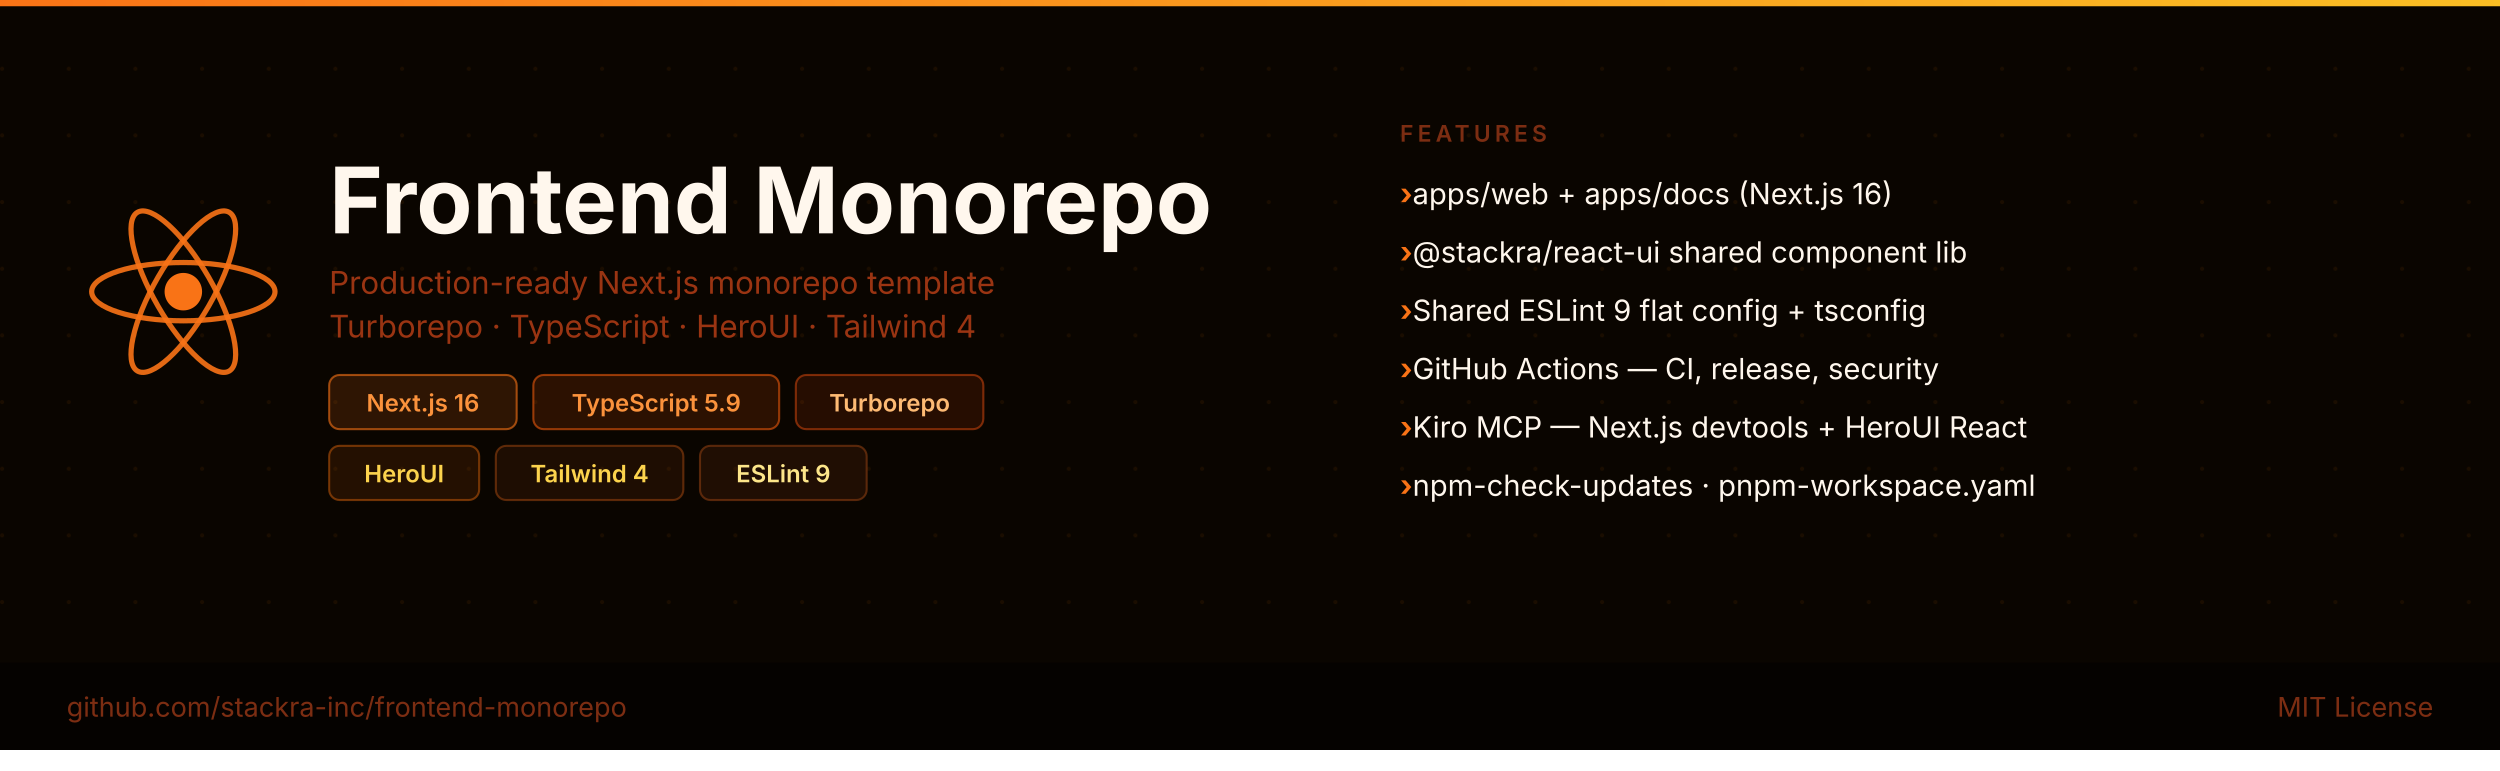
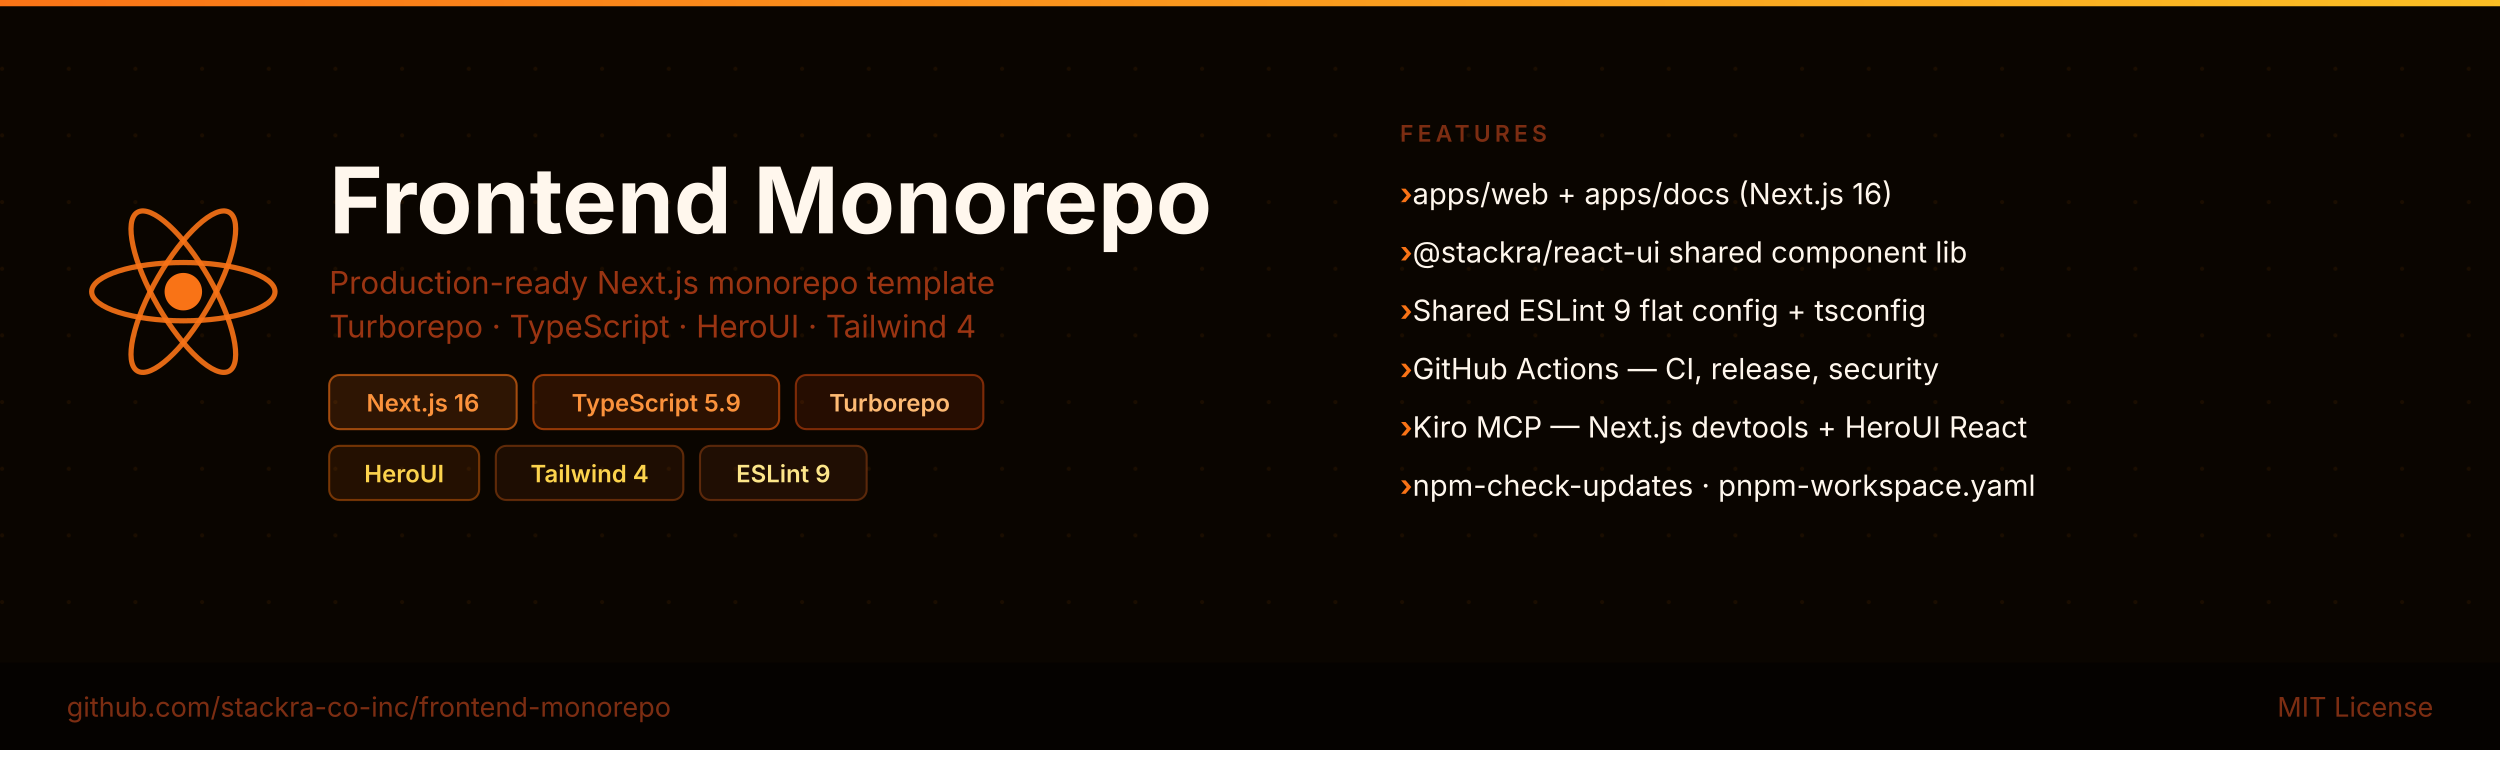
<svg xmlns="http://www.w3.org/2000/svg" width="100%" viewBox="0 0 1200 370">
  <defs>
    <pattern id="dots2" x="0" y="0" width="32" height="32" patternUnits="userSpaceOnUse">
      <circle cx="1" cy="1" r="1" fill="#1a0d00" />
    </pattern>
    <linearGradient id="divider2" x1="0" y1="0" x2="0" y2="1">
      <stop offset="0%" stop-color="#ea580c" stop-opacity="0" />
      <stop offset="40%" stop-color="#ea580c" stop-opacity="0.4" />
      <stop offset="60%" stop-color="#ea580c" stop-opacity="0.4" />
      <stop offset="100%" stop-color="#ea580c" stop-opacity="0" />
    </linearGradient>
    <linearGradient id="accent2" x1="0" y1="0" x2="1" y2="0">
      <stop offset="0%" stop-color="#f97316" />
      <stop offset="100%" stop-color="#fbbf24" />
    </linearGradient>
  </defs>
  <rect width="1200" height="360" fill="#0a0500" style="fill:rgb(10, 5, 0);stroke:none;color:rgb(255, 255, 255);stroke-width:1px;stroke-linecap:butt;stroke-linejoin:miter;opacity:1;font-family:&quot;Anthropic Sans&quot;, -apple-system, &quot;system-ui&quot;, &quot;Segoe UI&quot;, sans-serif;font-size:16px;font-weight:400;text-anchor:start;dominant-baseline:auto" />
  <rect width="1200" height="360" fill="url(#dots2)" style="stroke:none;color:rgb(255, 255, 255);stroke-width:1px;stroke-linecap:butt;stroke-linejoin:miter;opacity:1;font-family:&quot;Anthropic Sans&quot;, -apple-system, &quot;system-ui&quot;, &quot;Segoe UI&quot;, sans-serif;font-size:16px;font-weight:400;text-anchor:start;dominant-baseline:auto" />
  <rect width="1200" height="3" fill="url(#accent2)" style="stroke:none;color:rgb(255, 255, 255);stroke-width:1px;stroke-linecap:butt;stroke-linejoin:miter;opacity:1;font-family:&quot;Anthropic Sans&quot;, -apple-system, &quot;system-ui&quot;, &quot;Segoe UI&quot;, sans-serif;font-size:16px;font-weight:400;text-anchor:start;dominant-baseline:auto" />
  <g transform="translate(88,140)" style="fill:rgb(0, 0, 0);stroke:none;color:rgb(255, 255, 255);stroke-width:1px;stroke-linecap:butt;stroke-linejoin:miter;opacity:1;font-family:&quot;Anthropic Sans&quot;, -apple-system, &quot;system-ui&quot;, &quot;Segoe UI&quot;, sans-serif;font-size:16px;font-weight:400;text-anchor:start;dominant-baseline:auto">
    <circle cx="0" cy="0" r="9" fill="#f97316" style="fill:rgb(249, 115, 22);stroke:none;color:rgb(255, 255, 255);stroke-width:1px;stroke-linecap:butt;stroke-linejoin:miter;opacity:1;font-family:&quot;Anthropic Sans&quot;, -apple-system, &quot;system-ui&quot;, &quot;Segoe UI&quot;, sans-serif;font-size:16px;font-weight:400;text-anchor:start;dominant-baseline:auto" />
    <ellipse cx="0" cy="0" rx="44" ry="14" fill="none" stroke="#f97316" stroke-width="2.5" opacity="0.9" style="fill:none;stroke:rgb(249, 115, 22);color:rgb(255, 255, 255);stroke-width:2.5px;stroke-linecap:butt;stroke-linejoin:miter;opacity:0.9;font-family:&quot;Anthropic Sans&quot;, -apple-system, &quot;system-ui&quot;, &quot;Segoe UI&quot;, sans-serif;font-size:16px;font-weight:400;text-anchor:start;dominant-baseline:auto" />
    <ellipse cx="0" cy="0" rx="44" ry="14" fill="none" stroke="#f97316" stroke-width="2.5" opacity="0.9" transform="rotate(60)" style="fill:none;stroke:rgb(249, 115, 22);color:rgb(255, 255, 255);stroke-width:2.5px;stroke-linecap:butt;stroke-linejoin:miter;opacity:0.9;font-family:&quot;Anthropic Sans&quot;, -apple-system, &quot;system-ui&quot;, &quot;Segoe UI&quot;, sans-serif;font-size:16px;font-weight:400;text-anchor:start;dominant-baseline:auto" />
    <ellipse cx="0" cy="0" rx="44" ry="14" fill="none" stroke="#f97316" stroke-width="2.5" opacity="0.9" transform="rotate(120)" style="fill:none;stroke:rgb(249, 115, 22);color:rgb(255, 255, 255);stroke-width:2.5px;stroke-linecap:butt;stroke-linejoin:miter;opacity:0.9;font-family:&quot;Anthropic Sans&quot;, -apple-system, &quot;system-ui&quot;, &quot;Segoe UI&quot;, sans-serif;font-size:16px;font-weight:400;text-anchor:start;dominant-baseline:auto" />
  </g>
  <text x="158" y="112" font-family="system-ui,-apple-system,sans-serif" font-size="44" font-weight="700" fill="#fff7ed" style="fill:rgb(255, 247, 237);stroke:none;color:rgb(255, 255, 255);stroke-width:1px;stroke-linecap:butt;stroke-linejoin:miter;opacity:1;font-family:system-ui, -apple-system, sans-serif;font-size:44px;font-weight:700;text-anchor:start;dominant-baseline:auto">Frontend
    Monorepo</text>
  <text x="158" y="141" font-family="system-ui,-apple-system,sans-serif" font-size="15" fill="#9a3412" style="fill:rgb(154, 52, 18);stroke:none;color:rgb(255, 255, 255);stroke-width:1px;stroke-linecap:butt;stroke-linejoin:miter;opacity:1;font-family:system-ui, -apple-system, sans-serif;font-size:15px;font-weight:400;text-anchor:start;dominant-baseline:auto">Production-ready
    Next.js monorepo template</text>
  <text x="158" y="162" font-family="system-ui,-apple-system,sans-serif" font-size="15" fill="#9a3412" style="fill:rgb(154, 52, 18);stroke:none;color:rgb(255, 255, 255);stroke-width:1px;stroke-linecap:butt;stroke-linejoin:miter;opacity:1;font-family:system-ui, -apple-system, sans-serif;font-size:15px;font-weight:400;text-anchor:start;dominant-baseline:auto">Turborepo
    · TypeScript · HeroUI · Tailwind 4</text>
  <g transform="translate(158, 180)" style="fill:rgb(0, 0, 0);stroke:none;color:rgb(255, 255, 255);stroke-width:1px;stroke-linecap:butt;stroke-linejoin:miter;opacity:1;font-family:&quot;Anthropic Sans&quot;, -apple-system, &quot;system-ui&quot;, &quot;Segoe UI&quot;, sans-serif;font-size:16px;font-weight:400;text-anchor:start;dominant-baseline:auto">
    <rect x="0" y="0" width="90" height="26" rx="5" fill="#f97316" fill-opacity="0.15" stroke="#f97316" stroke-opacity="0.6" stroke-width="1" style="fill:rgb(249, 115, 22);stroke:rgb(249, 115, 22);color:rgb(255, 255, 255);stroke-width:1px;stroke-linecap:butt;stroke-linejoin:miter;opacity:1;font-family:&quot;Anthropic Sans&quot;, -apple-system, &quot;system-ui&quot;, &quot;Segoe UI&quot;, sans-serif;font-size:16px;font-weight:400;text-anchor:start;dominant-baseline:auto" />
    <text x="45" y="17.5" text-anchor="middle" font-family="system-ui,-apple-system,sans-serif" font-size="11.5" font-weight="600" fill="#fb923c" style="fill:rgb(251, 146, 60);stroke:none;color:rgb(255, 255, 255);stroke-width:1px;stroke-linecap:butt;stroke-linejoin:miter;opacity:1;font-family:system-ui, -apple-system, sans-serif;font-size:11.5px;font-weight:600;text-anchor:middle;dominant-baseline:auto">Next.js
      16</text>
    <rect x="98" y="0" width="118" height="26" rx="5" fill="#ea580c" fill-opacity="0.15" stroke="#ea580c" stroke-opacity="0.6" stroke-width="1" style="fill:rgb(234, 88, 12);stroke:rgb(234, 88, 12);color:rgb(255, 255, 255);stroke-width:1px;stroke-linecap:butt;stroke-linejoin:miter;opacity:1;font-family:&quot;Anthropic Sans&quot;, -apple-system, &quot;system-ui&quot;, &quot;Segoe UI&quot;, sans-serif;font-size:16px;font-weight:400;text-anchor:start;dominant-baseline:auto" />
    <text x="157" y="17.5" text-anchor="middle" font-family="system-ui,-apple-system,sans-serif" font-size="11.5" font-weight="600" fill="#fb923c" style="fill:rgb(251, 146, 60);stroke:none;color:rgb(255, 255, 255);stroke-width:1px;stroke-linecap:butt;stroke-linejoin:miter;opacity:1;font-family:system-ui, -apple-system, sans-serif;font-size:11.5px;font-weight:600;text-anchor:middle;dominant-baseline:auto">TypeScript
      5.9</text>
    <rect x="224" y="0" width="90" height="26" rx="5" fill="#c2410c" fill-opacity="0.15" stroke="#c2410c" stroke-opacity="0.6" stroke-width="1" style="fill:rgb(194, 65, 12);stroke:rgb(194, 65, 12);color:rgb(255, 255, 255);stroke-width:1px;stroke-linecap:butt;stroke-linejoin:miter;opacity:1;font-family:&quot;Anthropic Sans&quot;, -apple-system, &quot;system-ui&quot;, &quot;Segoe UI&quot;, sans-serif;font-size:16px;font-weight:400;text-anchor:start;dominant-baseline:auto" />
    <text x="269" y="17.5" text-anchor="middle" font-family="system-ui,-apple-system,sans-serif" font-size="11.5" font-weight="600" fill="#fdba74" style="fill:rgb(253, 186, 116);stroke:none;color:rgb(255, 255, 255);stroke-width:1px;stroke-linecap:butt;stroke-linejoin:miter;opacity:1;font-family:system-ui, -apple-system, sans-serif;font-size:11.5px;font-weight:600;text-anchor:middle;dominant-baseline:auto">Turborepo</text>
  </g>
  <g transform="translate(158, 214)" style="fill:rgb(0, 0, 0);stroke:none;color:rgb(255, 255, 255);stroke-width:1px;stroke-linecap:butt;stroke-linejoin:miter;opacity:1;font-family:&quot;Anthropic Sans&quot;, -apple-system, &quot;system-ui&quot;, &quot;Segoe UI&quot;, sans-serif;font-size:16px;font-weight:400;text-anchor:start;dominant-baseline:auto">
    <rect x="0" y="0" width="72" height="26" rx="5" fill="#b45309" fill-opacity="0.15" stroke="#b45309" stroke-opacity="0.6" stroke-width="1" style="fill:rgb(180, 83, 9);stroke:rgb(180, 83, 9);color:rgb(255, 255, 255);stroke-width:1px;stroke-linecap:butt;stroke-linejoin:miter;opacity:1;font-family:&quot;Anthropic Sans&quot;, -apple-system, &quot;system-ui&quot;, &quot;Segoe UI&quot;, sans-serif;font-size:16px;font-weight:400;text-anchor:start;dominant-baseline:auto" />
    <text x="36" y="17.5" text-anchor="middle" font-family="system-ui,-apple-system,sans-serif" font-size="11.5" font-weight="600" fill="#fcd34d" style="fill:rgb(252, 211, 77);stroke:none;color:rgb(255, 255, 255);stroke-width:1px;stroke-linecap:butt;stroke-linejoin:miter;opacity:1;font-family:system-ui, -apple-system, sans-serif;font-size:11.5px;font-weight:600;text-anchor:middle;dominant-baseline:auto">HeroUI</text>
    <rect x="80" y="0" width="90" height="26" rx="5" fill="#92400e" fill-opacity="0.15" stroke="#92400e" stroke-opacity="0.6" stroke-width="1" style="fill:rgb(146, 64, 14);stroke:rgb(146, 64, 14);color:rgb(255, 255, 255);stroke-width:1px;stroke-linecap:butt;stroke-linejoin:miter;opacity:1;font-family:&quot;Anthropic Sans&quot;, -apple-system, &quot;system-ui&quot;, &quot;Segoe UI&quot;, sans-serif;font-size:16px;font-weight:400;text-anchor:start;dominant-baseline:auto" />
    <text x="125" y="17.5" text-anchor="middle" font-family="system-ui,-apple-system,sans-serif" font-size="11.5" font-weight="600" fill="#fcd34d" style="fill:rgb(252, 211, 77);stroke:none;color:rgb(255, 255, 255);stroke-width:1px;stroke-linecap:butt;stroke-linejoin:miter;opacity:1;font-family:system-ui, -apple-system, sans-serif;font-size:11.5px;font-weight:600;text-anchor:middle;dominant-baseline:auto">Tailwind
      4</text>
    <rect x="178" y="0" width="80" height="26" rx="5" fill="#78350f" fill-opacity="0.2" stroke="#78350f" stroke-opacity="0.7" stroke-width="1" style="fill:rgb(120, 53, 15);stroke:rgb(120, 53, 15);color:rgb(255, 255, 255);stroke-width:1px;stroke-linecap:butt;stroke-linejoin:miter;opacity:1;font-family:&quot;Anthropic Sans&quot;, -apple-system, &quot;system-ui&quot;, &quot;Segoe UI&quot;, sans-serif;font-size:16px;font-weight:400;text-anchor:start;dominant-baseline:auto" />
    <text x="218" y="17.5" text-anchor="middle" font-family="system-ui,-apple-system,sans-serif" font-size="11.5" font-weight="600" fill="#fde68a" style="fill:rgb(253, 230, 138);stroke:none;color:rgb(255, 255, 255);stroke-width:1px;stroke-linecap:butt;stroke-linejoin:miter;opacity:1;font-family:system-ui, -apple-system, sans-serif;font-size:11.5px;font-weight:600;text-anchor:middle;dominant-baseline:auto">ESLint
      9</text>
  </g>
  <line x1="640" y1="20" x2="640" y2="320" stroke="url(#divider2)" stroke-width="1" style="fill:rgb(0, 0, 0);color:rgb(255, 255, 255);stroke-width:1px;stroke-linecap:butt;stroke-linejoin:miter;opacity:1;font-family:&quot;Anthropic Sans&quot;, -apple-system, &quot;system-ui&quot;, &quot;Segoe UI&quot;, sans-serif;font-size:16px;font-weight:400;text-anchor:start;dominant-baseline:auto" />
  <text x="672" y="68" font-family="system-ui,-apple-system,sans-serif" font-size="11" font-weight="600" fill="#7c2d12" letter-spacing="2" style="fill:rgb(124, 45, 18);stroke:none;color:rgb(255, 255, 255);stroke-width:1px;stroke-linecap:butt;stroke-linejoin:miter;opacity:1;font-family:system-ui, -apple-system, sans-serif;font-size:11px;font-weight:600;text-anchor:start;dominant-baseline:auto">FEATURES</text>
  <g font-family="system-ui,-apple-system,sans-serif" font-size="14" fill="#fff7ed" style="fill:rgb(255, 247, 237);stroke:none;color:rgb(255, 255, 255);stroke-width:1px;stroke-linecap:butt;stroke-linejoin:miter;opacity:1;font-family:system-ui, -apple-system, sans-serif;font-size:14px;font-weight:400;text-anchor:start;dominant-baseline:auto">
    <text x="672" y="98" style="fill:rgb(255, 247, 237);stroke:none;color:rgb(255, 255, 255);stroke-width:1px;stroke-linecap:butt;stroke-linejoin:miter;opacity:1;font-family:system-ui, -apple-system, sans-serif;font-size:14px;font-weight:400;text-anchor:start;dominant-baseline:auto">
      <tspan fill="#f97316" font-weight="700" style="fill:rgb(249, 115, 22);stroke:none;color:rgb(255, 255, 255);stroke-width:1px;stroke-linecap:butt;stroke-linejoin:miter;opacity:1;font-family:system-ui, -apple-system, sans-serif;font-size:14px;font-weight:700;text-anchor:start;dominant-baseline:auto">
        › </tspan>apps/web + apps/docs (Next.js 16)
    </text>
    <text x="672" y="126" style="fill:rgb(255, 247, 237);stroke:none;color:rgb(255, 255, 255);stroke-width:1px;stroke-linecap:butt;stroke-linejoin:miter;opacity:1;font-family:system-ui, -apple-system, sans-serif;font-size:14px;font-weight:400;text-anchor:start;dominant-baseline:auto">
      <tspan fill="#f97316" font-weight="700" style="fill:rgb(249, 115, 22);stroke:none;color:rgb(255, 255, 255);stroke-width:1px;stroke-linecap:butt;stroke-linejoin:miter;opacity:1;font-family:system-ui, -apple-system, sans-serif;font-size:14px;font-weight:700;text-anchor:start;dominant-baseline:auto">
        › </tspan>@stackra/react-ui shared component lib
    </text>
    <text x="672" y="154" style="fill:rgb(255, 247, 237);stroke:none;color:rgb(255, 255, 255);stroke-width:1px;stroke-linecap:butt;stroke-linejoin:miter;opacity:1;font-family:system-ui, -apple-system, sans-serif;font-size:14px;font-weight:400;text-anchor:start;dominant-baseline:auto">
      <tspan fill="#f97316" font-weight="700" style="fill:rgb(249, 115, 22);stroke:none;color:rgb(255, 255, 255);stroke-width:1px;stroke-linecap:butt;stroke-linejoin:miter;opacity:1;font-family:system-ui, -apple-system, sans-serif;font-size:14px;font-weight:700;text-anchor:start;dominant-baseline:auto">
        › </tspan>Shared ESLint 9 flat config + tsconfig
    </text>
    <text x="672" y="182" style="fill:rgb(255, 247, 237);stroke:none;color:rgb(255, 255, 255);stroke-width:1px;stroke-linecap:butt;stroke-linejoin:miter;opacity:1;font-family:system-ui, -apple-system, sans-serif;font-size:14px;font-weight:400;text-anchor:start;dominant-baseline:auto">
      <tspan fill="#f97316" font-weight="700" style="fill:rgb(249, 115, 22);stroke:none;color:rgb(255, 255, 255);stroke-width:1px;stroke-linecap:butt;stroke-linejoin:miter;opacity:1;font-family:system-ui, -apple-system, sans-serif;font-size:14px;font-weight:700;text-anchor:start;dominant-baseline:auto">
        › </tspan>GitHub Actions — CI, release, security
    </text>
    <text x="672" y="210" style="fill:rgb(255, 247, 237);stroke:none;color:rgb(255, 255, 255);stroke-width:1px;stroke-linecap:butt;stroke-linejoin:miter;opacity:1;font-family:system-ui, -apple-system, sans-serif;font-size:14px;font-weight:400;text-anchor:start;dominant-baseline:auto">
      <tspan fill="#f97316" font-weight="700" style="fill:rgb(249, 115, 22);stroke:none;color:rgb(255, 255, 255);stroke-width:1px;stroke-linecap:butt;stroke-linejoin:miter;opacity:1;font-family:system-ui, -apple-system, sans-serif;font-size:14px;font-weight:700;text-anchor:start;dominant-baseline:auto">
        › </tspan>Kiro MCP — Next.js devtools + HeroUI React
    </text>
    <text x="672" y="238" style="fill:rgb(255, 247, 237);stroke:none;color:rgb(255, 255, 255);stroke-width:1px;stroke-linecap:butt;stroke-linejoin:miter;opacity:1;font-family:system-ui, -apple-system, sans-serif;font-size:14px;font-weight:400;text-anchor:start;dominant-baseline:auto">
      <tspan fill="#f97316" font-weight="700" style="fill:rgb(249, 115, 22);stroke:none;color:rgb(255, 255, 255);stroke-width:1px;stroke-linecap:butt;stroke-linejoin:miter;opacity:1;font-family:system-ui, -apple-system, sans-serif;font-size:14px;font-weight:700;text-anchor:start;dominant-baseline:auto">
        › </tspan>npm-check-updates · pnpm-workspace.yaml
    </text>
  </g>
  <rect y="318" width="1200" height="42" fill="#050200" style="fill:rgb(5, 2, 0);stroke:none;color:rgb(255, 255, 255);stroke-width:1px;stroke-linecap:butt;stroke-linejoin:miter;opacity:1;font-family:&quot;Anthropic Sans&quot;, -apple-system, &quot;system-ui&quot;, &quot;Segoe UI&quot;, sans-serif;font-size:16px;font-weight:400;text-anchor:start;dominant-baseline:auto" />
-   <text x="32" y="344" font-family="system-ui,-apple-system,sans-serif" font-size="13" fill="#7c2d12" style="fill:rgb(124, 45, 18);stroke:none;color:rgb(255, 255, 255);stroke-width:1px;stroke-linecap:butt;stroke-linejoin:miter;opacity:1;font-family:system-ui, -apple-system, sans-serif;font-size:13px;font-weight:400;text-anchor:start;dominant-baseline:auto">github.com/stackra-inc/frontend-monorepo</text>
+   <text x="32" y="344" font-family="system-ui,-apple-system,sans-serif" font-size="13" fill="#7c2d12" style="fill:rgb(124, 45, 18);stroke:none;color:rgb(255, 255, 255);stroke-width:1px;stroke-linecap:butt;stroke-linejoin:miter;opacity:1;font-family:system-ui, -apple-system, sans-serif;font-size:13px;font-weight:400;text-anchor:start;dominant-baseline:auto">github.com/stackra-co-inc/frontend-monorepo</text>
  <text x="1168" y="344" text-anchor="end" font-family="system-ui,-apple-system,sans-serif" font-size="13" fill="#7c2d12" style="fill:rgb(124, 45, 18);stroke:none;color:rgb(255, 255, 255);stroke-width:1px;stroke-linecap:butt;stroke-linejoin:miter;opacity:1;font-family:system-ui, -apple-system, sans-serif;font-size:13px;font-weight:400;text-anchor:end;dominant-baseline:auto">MIT
    License</text>
</svg>
